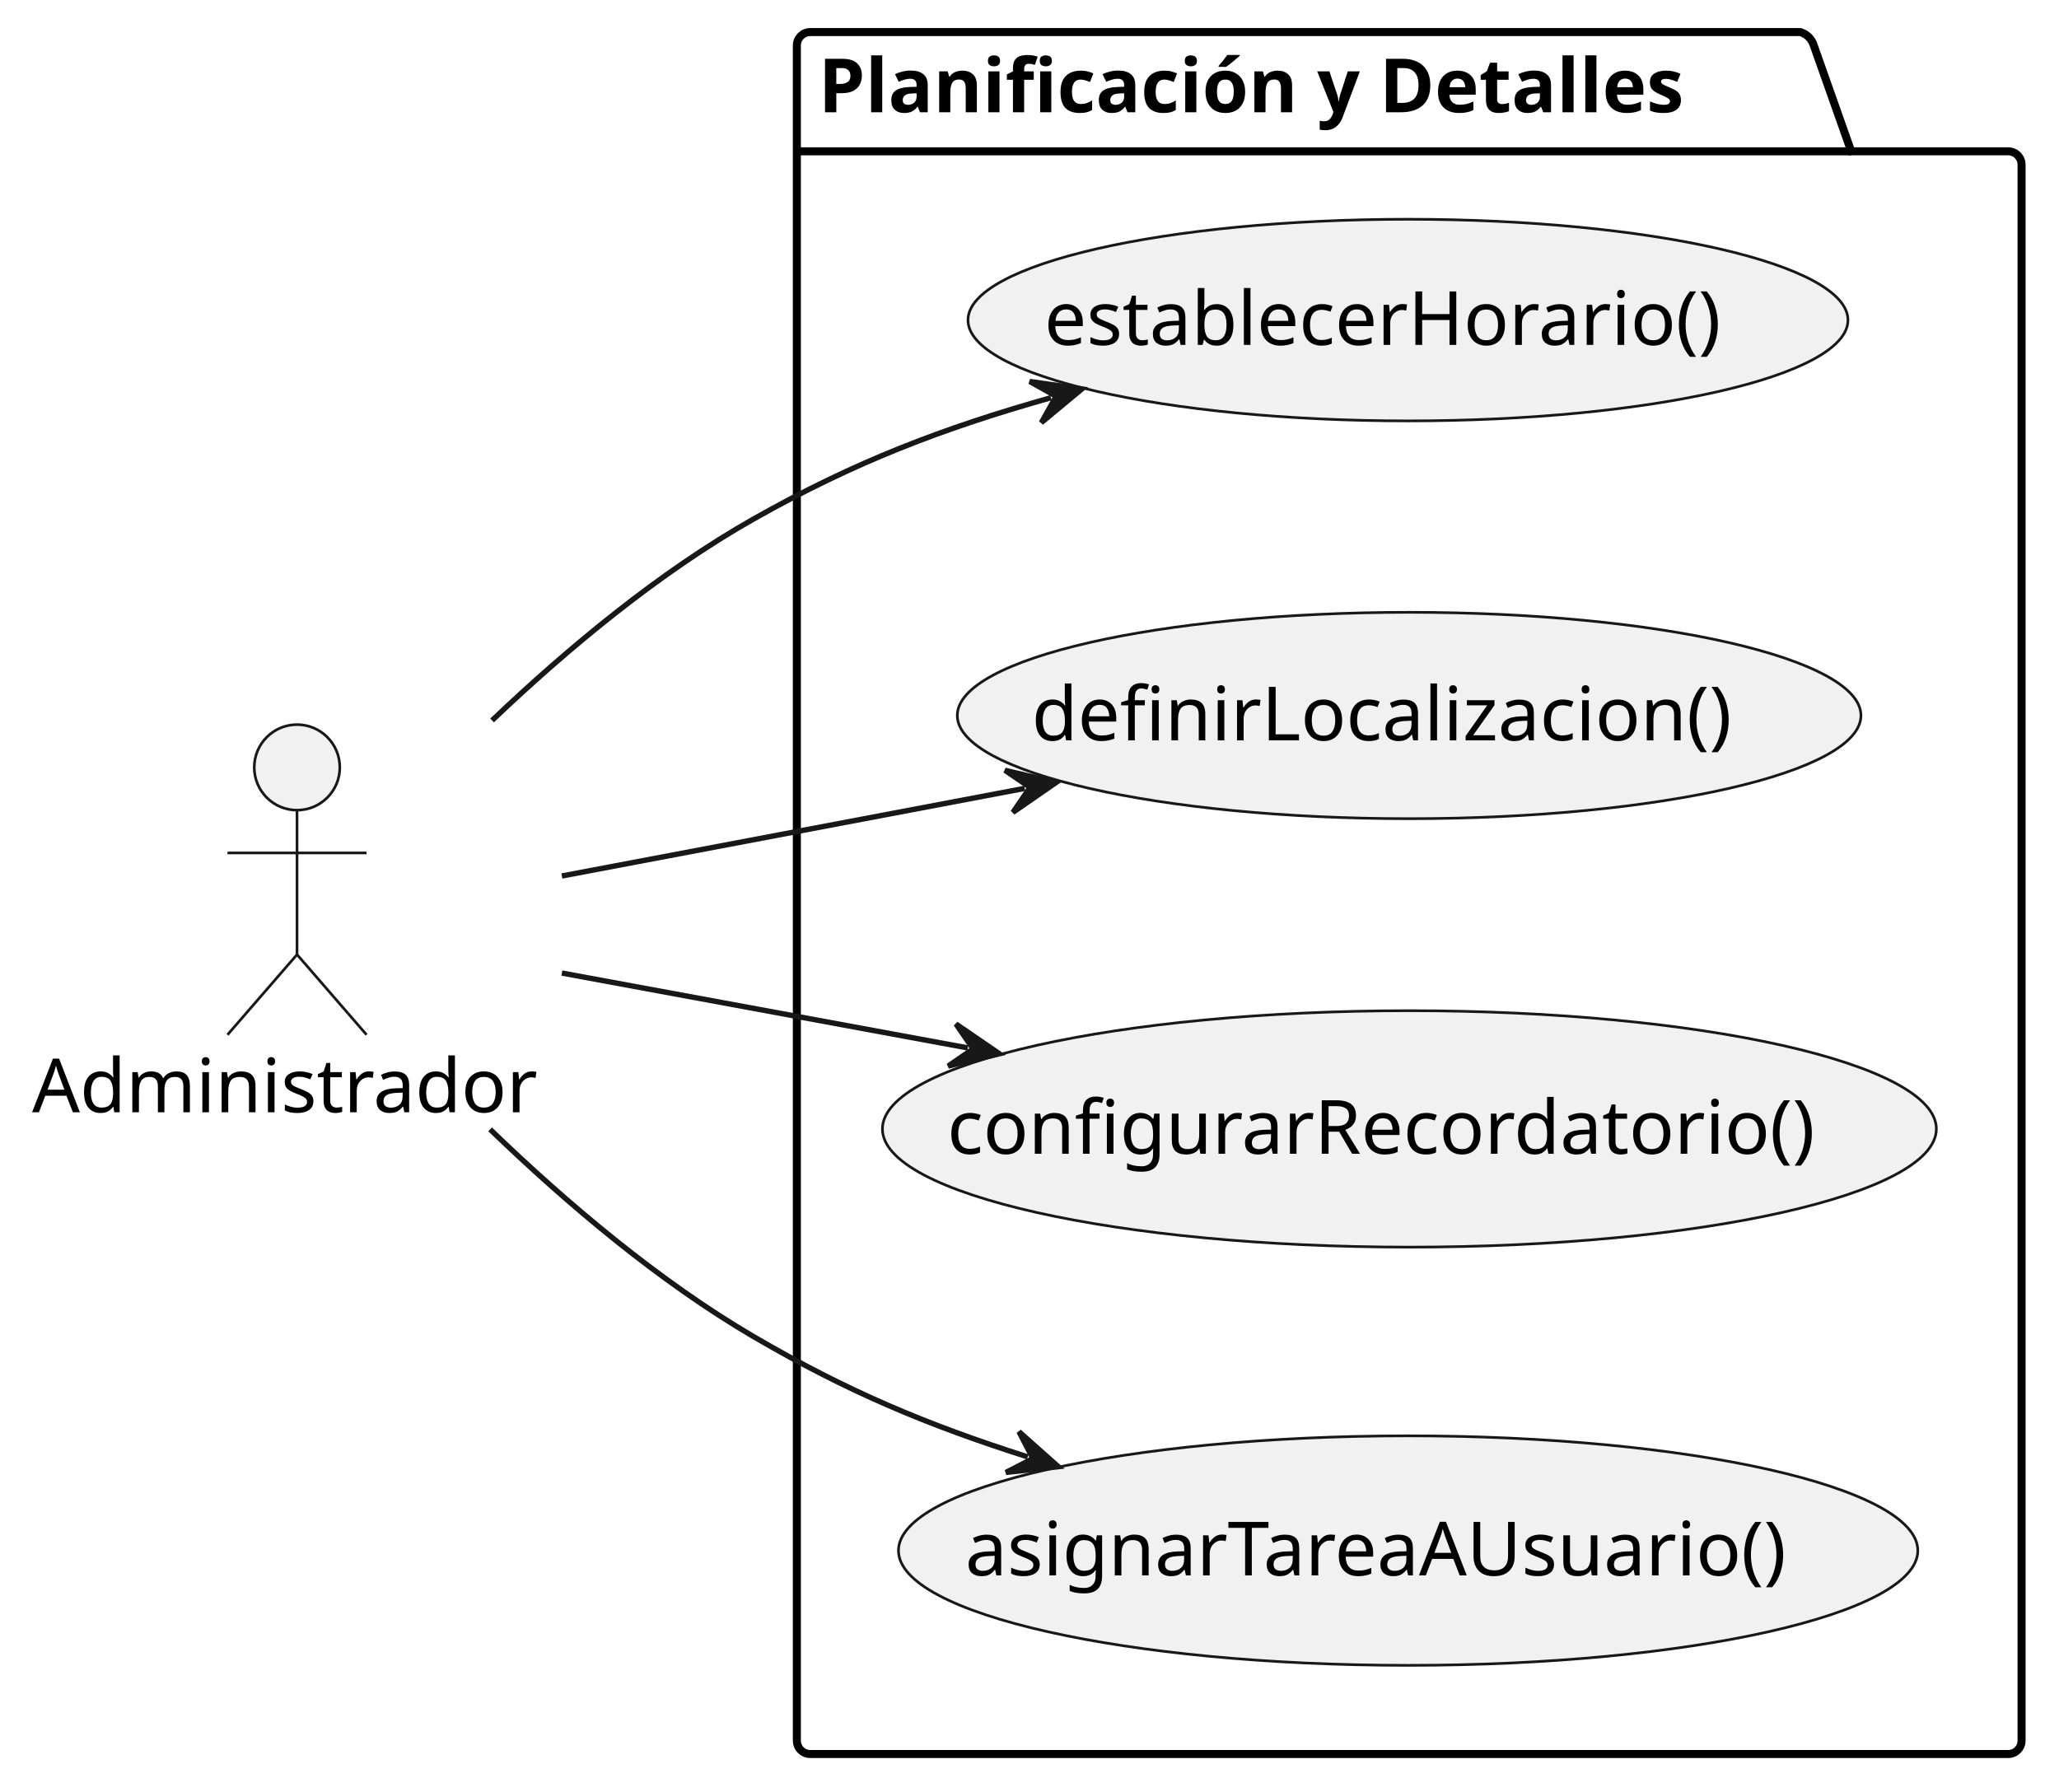
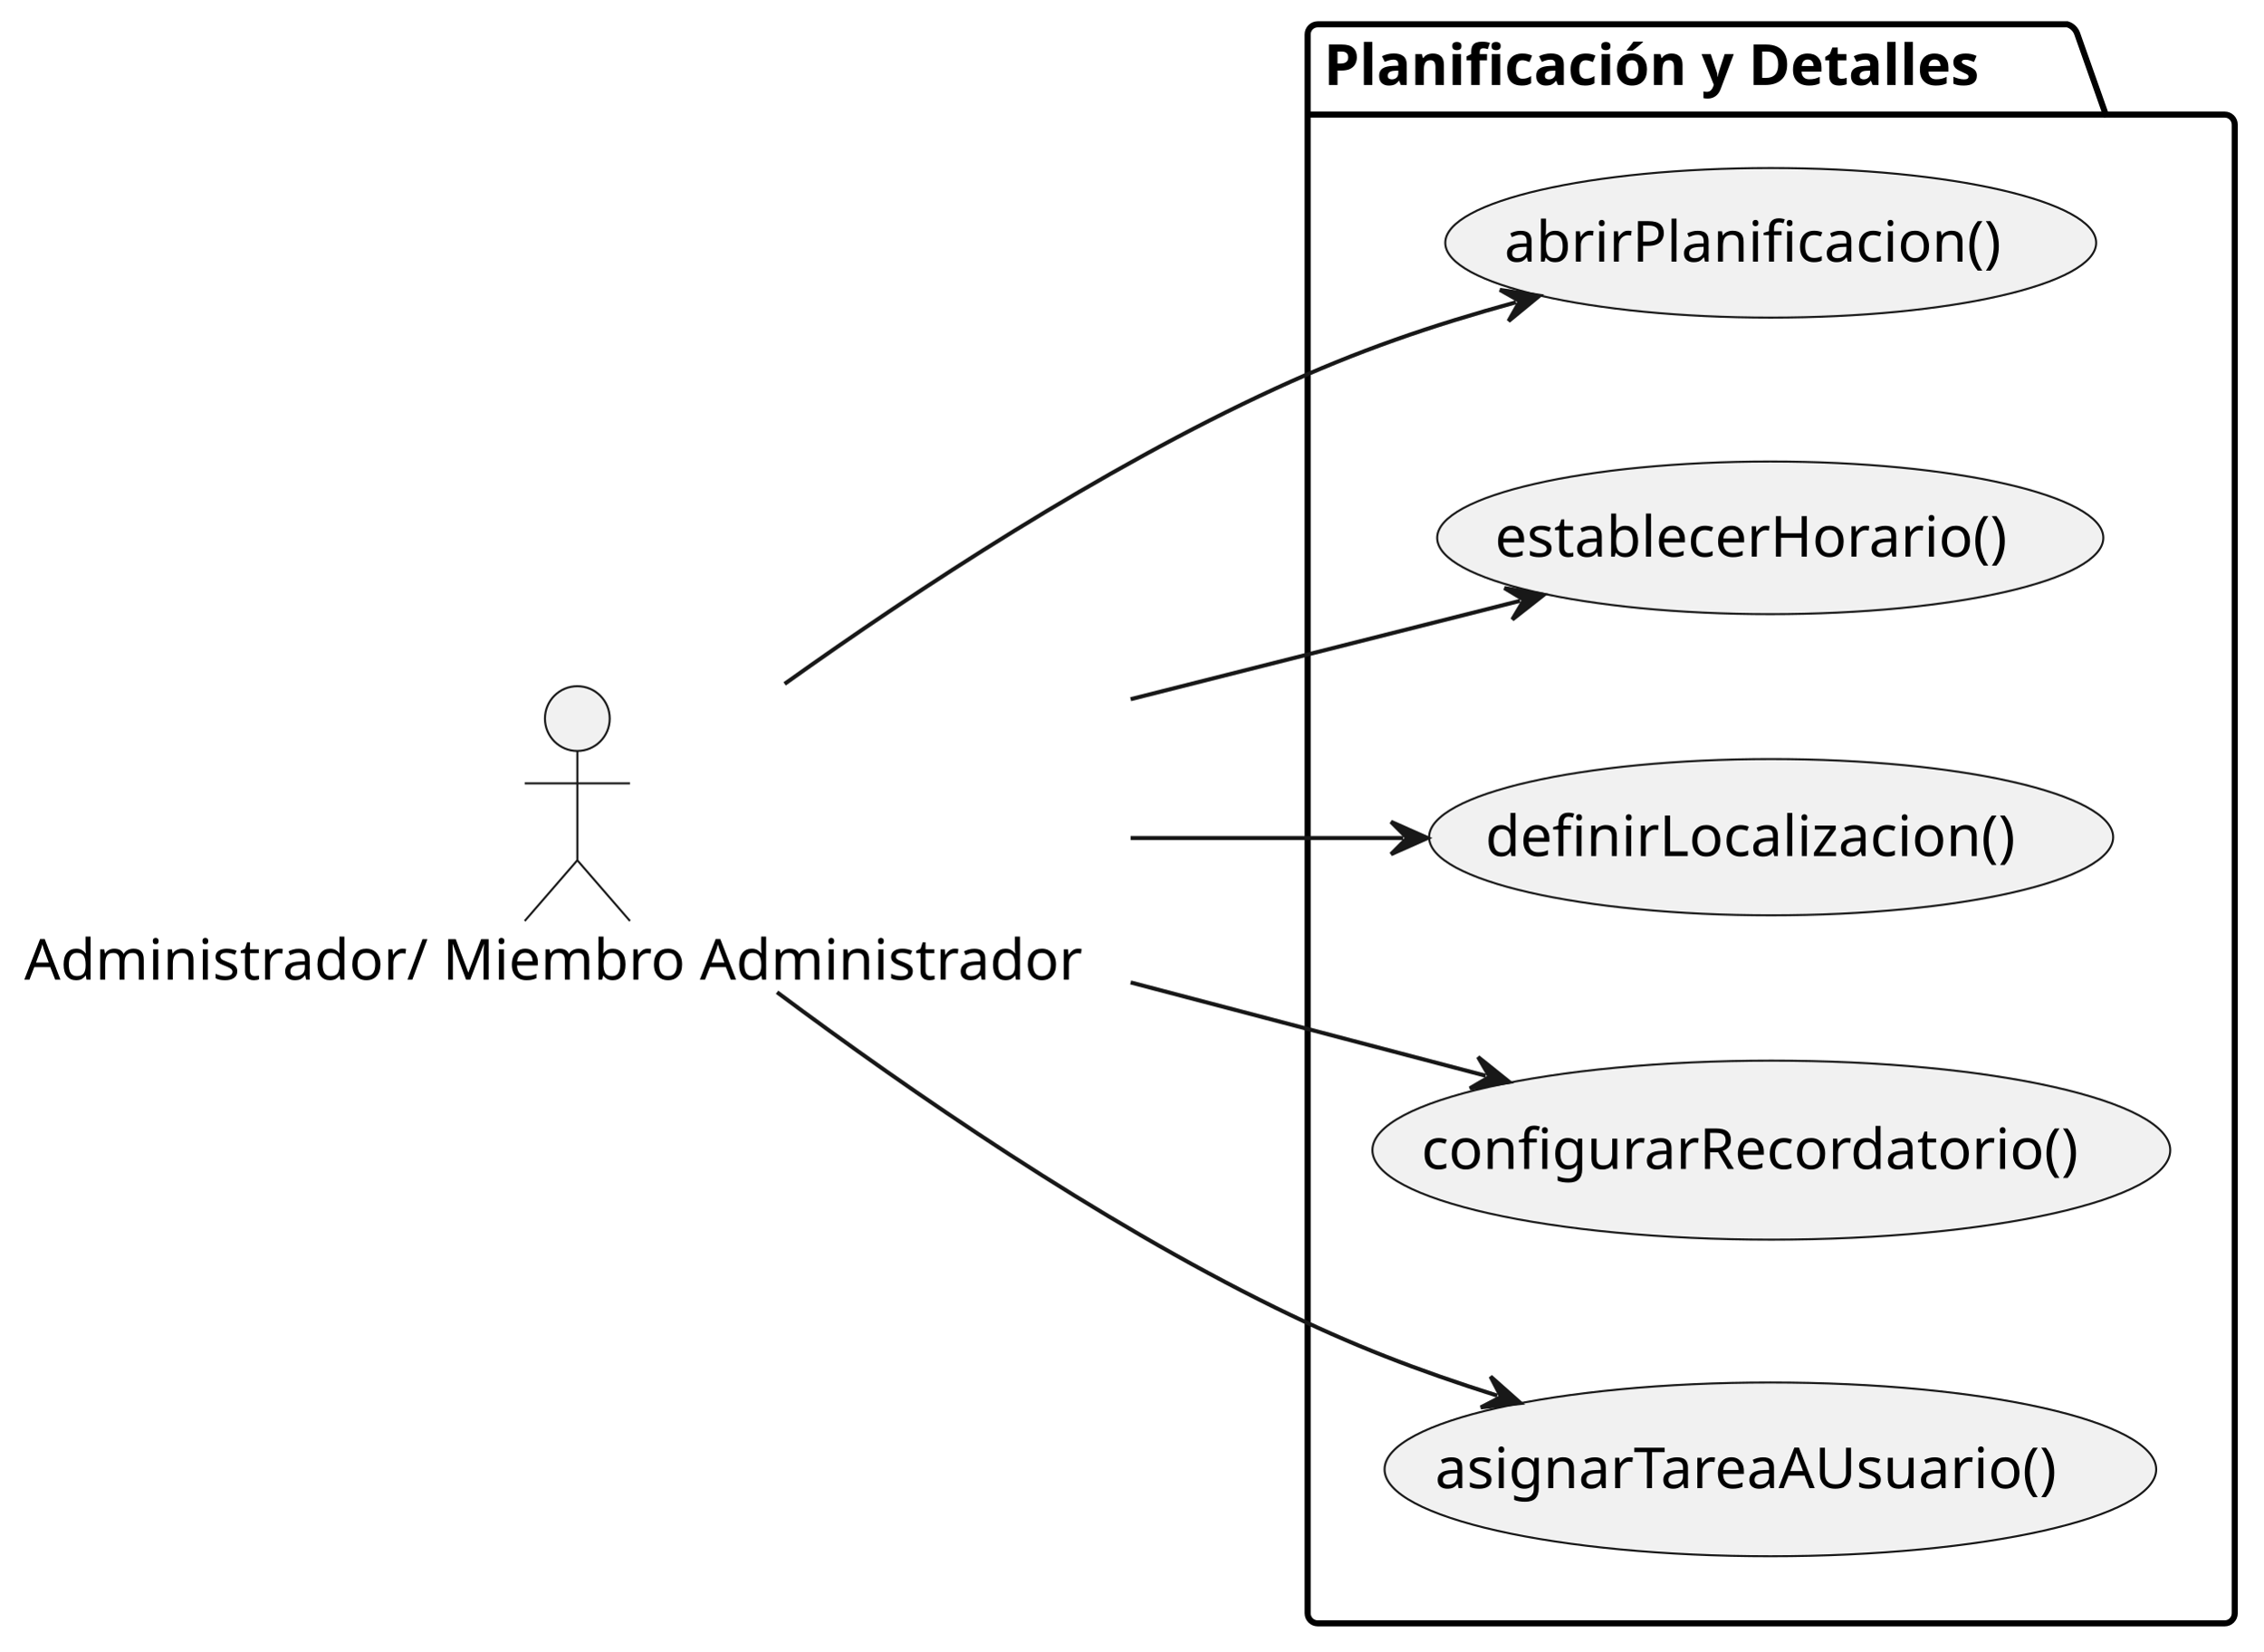
- <svg xmlns="http://www.w3.org/2000/svg" contentStyleType="text/css" data-diagram-type="DESCRIPTION" height="335px" preserveAspectRatio="none" style="width:385px;height:335px;background:#FFFFFF;" version="1.1" viewBox="0 0 385 335" width="385px" zoomAndPan="magnify">
+ <svg xmlns="http://www.w3.org/2000/svg" contentStyleType="text/css" data-diagram-type="DESCRIPTION" height="408px" preserveAspectRatio="none" style="width:559px;height:408px;background:#FFFFFF;" version="1.1" viewBox="0 0 559 408" width="559px" zoomAndPan="magnify">
  <defs />
  <g>
-     <g class="cluster" data-entity="Planificaci.n y Detalles" data-source-line="5" data-uid="ent0003" id="cluster_Planificaci.n y Detalles">
-       <path d="M151.5,6 L336.647,6 A3.75,3.75 0 0 1 339.147,8.5 L346.147,28.297 L375.5,28.297 A2.5,2.5 0 0 1 378,30.797 L378,325.5 A2.5,2.5 0 0 1 375.5,328 L151.5,328 A2.5,2.5 0 0 1 149,325.5 L149,8.5 A2.5,2.5 0 0 1 151.5,6" fill="none" style="stroke:#000000;stroke-width:1.5;" />
-       <line style="stroke:#000000;stroke-width:1.5;" x1="149" x2="346.147" y1="28.297" y2="28.297" />
-       <text fill="#000000" font-family="sans-serif" font-size="14" font-weight="bold" lengthAdjust="spacing" textLength="184.147" x="153" y="20.995">Planificación y Detalles</text>
+     <g class="cluster" data-entity="Planificaci.n y Detalles" data-source-line="4" data-uid="ent0003" id="cluster_Planificaci.n y Detalles">
+       <path d="M325.5,6 L510.647,6 A3.75,3.75 0 0 1 513.146,8.5 L520.146,28.297 L549.5,28.297 A2.5,2.5 0 0 1 552,30.797 L552,398.5 A2.5,2.5 0 0 1 549.5,401 L325.5,401 A2.5,2.5 0 0 1 323,398.5 L323,8.5 A2.5,2.5 0 0 1 325.5,6" fill="none" style="stroke:#000000;stroke-width:1.5;" />
+       <line style="stroke:#000000;stroke-width:1.5;" x1="323" x2="520.146" y1="28.297" y2="28.297" />
+       <text fill="#000000" font-family="sans-serif" font-size="14" font-weight="bold" lengthAdjust="spacing" textLength="184.147" x="327" y="20.995">Planificación y Detalles</text>
    </g>
-     <g class="entity" data-entity="UC_D1" data-source-line="6" data-uid="ent0004" id="entity_UC_D1">
-       <ellipse cx="263.269" cy="59.854" fill="#F1F1F1" rx="82.269" ry="18.854" style="stroke:#181818;stroke-width:0.5;" />
-       <text fill="#000000" font-family="sans-serif" font-size="14" lengthAdjust="spacing" textLength="135.994" x="195.272" y="64.502">establecerHorario()</text>
+     <g class="entity" data-entity="UC_D1" data-source-line="5" data-uid="ent0004" id="entity_UC_D1">
+       <ellipse cx="437.386" cy="59.977" fill="#F1F1F1" rx="80.386" ry="18.477" style="stroke:#181818;stroke-width:0.5;" />
+       <text fill="#000000" font-family="sans-serif" font-size="14" lengthAdjust="spacing" textLength="131.585" x="371.593" y="64.626">abrirPlanificacion()</text>
    </g>
-     <g class="entity" data-entity="UC_D2" data-source-line="7" data-uid="ent0005" id="entity_UC_D2">
-       <ellipse cx="263.484" cy="133.797" fill="#F1F1F1" rx="84.484" ry="19.297" style="stroke:#181818;stroke-width:0.5;" />
-       <text fill="#000000" font-family="sans-serif" font-size="14" lengthAdjust="spacing" textLength="141.135" x="192.917" y="138.445">definirLocalizacion()</text>
+     <g class="entity" data-entity="UC_D2" data-source-line="6" data-uid="ent0005" id="entity_UC_D2">
+       <ellipse cx="437.269" cy="132.854" fill="#F1F1F1" rx="82.269" ry="18.854" style="stroke:#181818;stroke-width:0.5;" />
+       <text fill="#000000" font-family="sans-serif" font-size="14" lengthAdjust="spacing" textLength="135.994" x="369.272" y="137.502">establecerHorario()</text>
    </g>
-     <g class="entity" data-entity="UC_D3" data-source-line="8" data-uid="ent0006" id="entity_UC_D3">
-       <ellipse cx="263.533" cy="211.107" fill="#F1F1F1" rx="98.533" ry="22.107" style="stroke:#181818;stroke-width:0.5;" />
-       <text fill="#000000" font-family="sans-serif" font-size="14" lengthAdjust="spacing" textLength="172.819" x="177.123" y="215.755">configurarRecordatorio()</text>
+     <g class="entity" data-entity="UC_D3" data-source-line="7" data-uid="ent0006" id="entity_UC_D3">
+       <ellipse cx="437.484" cy="206.797" fill="#F1F1F1" rx="84.484" ry="19.297" style="stroke:#181818;stroke-width:0.5;" />
+       <text fill="#000000" font-family="sans-serif" font-size="14" lengthAdjust="spacing" textLength="141.135" x="366.917" y="211.445">definirLocalizacion()</text>
    </g>
-     <g class="entity" data-entity="UC_D4" data-source-line="9" data-uid="ent0007" id="entity_UC_D4">
-       <ellipse cx="263.3" cy="289.96" fill="#F1F1F1" rx="95.3" ry="21.46" style="stroke:#181818;stroke-width:0.5;" />
-       <text fill="#000000" font-family="sans-serif" font-size="14" lengthAdjust="spacing" textLength="165.642" x="180.479" y="294.608">asignarTareaAUsuario()</text>
+     <g class="entity" data-entity="UC_D4" data-source-line="8" data-uid="ent0007" id="entity_UC_D4">
+       <ellipse cx="437.533" cy="284.107" fill="#F1F1F1" rx="98.533" ry="22.107" style="stroke:#181818;stroke-width:0.5;" />
+       <text fill="#000000" font-family="sans-serif" font-size="14" lengthAdjust="spacing" textLength="172.819" x="351.123" y="288.755">configurarRecordatorio()</text>
+     </g>
+     <g class="entity" data-entity="UC_D5" data-source-line="9" data-uid="ent0008" id="entity_UC_D5">
+       <ellipse cx="437.3" cy="362.96" fill="#F1F1F1" rx="95.3" ry="21.46" style="stroke:#181818;stroke-width:0.5;" />
+       <text fill="#000000" font-family="sans-serif" font-size="14" lengthAdjust="spacing" textLength="165.642" x="354.479" y="367.608">asignarTareaAUsuario()</text>
    </g>
    <g class="entity" data-entity="Admin" data-source-line="2" data-uid="ent0002" id="entity_Admin">
-       <ellipse cx="55.54" cy="143.5" fill="#F1F1F1" rx="8" ry="8" style="stroke:#181818;stroke-width:0.5;" />
-       <path d="M55.54,151.5 L55.54,178.5 M42.54,159.5 L68.54,159.5 M55.54,178.5 L42.54,193.5 M55.54,178.5 L68.54,193.5" fill="none" style="stroke:#181818;stroke-width:0.5;" />
-       <text fill="#000000" font-family="sans-serif" font-size="14" lengthAdjust="spacing" textLength="99.08" x="6" y="207.995">Administrador</text>
+       <ellipse cx="142.602" cy="177.5" fill="#F1F1F1" rx="8" ry="8" style="stroke:#181818;stroke-width:0.5;" />
+       <path d="M142.602,185.5 L142.602,212.5 M129.602,193.5 L155.602,193.5 M142.602,212.5 L129.602,227.5 M142.602,212.5 L155.602,227.5" fill="none" style="stroke:#181818;stroke-width:0.5;" />
+       <text fill="#000000" font-family="sans-serif" font-size="14" lengthAdjust="spacing" textLength="273.205" x="6" y="241.995">Administrador/ Miembro Administrador</text>
    </g>
-     <g class="link" data-entity-1="Admin" data-entity-2="UC_D1" data-source-line="13" data-uid="lnk8" id="link_Admin_UC_D1">
-       <path d="M92.01,134.72 C106.17,121.25 123.3,106.99 141,97 C159.82,86.37 176.256,80.09 196.516,74.37" fill="none" id="Admin-to-UC_D1" style="stroke:#181818;stroke-width:1;" />
-       <polygon fill="#181818" points="202.29,72.74,192.542,71.336,197.478,74.099,194.715,79.035,202.29,72.74" style="stroke:#181818;stroke-width:1;" />
+     <g class="link" data-entity-1="Admin" data-entity-2="UC_D1" data-source-line="12" data-uid="lnk9" id="link_Admin_UC_D1">
+       <path d="M193.81,168.93 C226.86,145.35 271.83,115.87 315,96 C335.59,86.53 353.486,80.447 374.456,74.657" fill="none" id="Admin-to-UC_D1" style="stroke:#181818;stroke-width:1;" />
+       <polygon fill="#181818" points="380.24,73.06,370.5,71.6,375.42,74.391,372.629,79.311,380.24,73.06" style="stroke:#181818;stroke-width:1;" />
    </g>
-     <g class="link" data-entity-1="Admin" data-entity-2="UC_D2" data-source-line="14" data-uid="lnk9" id="link_Admin_UC_D2">
-       <path d="M105.06,163.81 C132.65,158.58 161.674,153.085 191.605,147.425" fill="none" id="Admin-to-UC_D2" style="stroke:#181818;stroke-width:1;" />
-       <polygon fill="#181818" points="197.5,146.31,187.913,144.052,192.587,147.239,189.4,151.913,197.5,146.31" style="stroke:#181818;stroke-width:1;" />
+     <g class="link" data-entity-1="Admin" data-entity-2="UC_D2" data-source-line="13" data-uid="lnk10" id="link_Admin_UC_D2">
+       <path d="M279.28,172.71 C315.35,163.6 346.482,155.728 375.492,148.408" fill="none" id="Admin-to-UC_D2" style="stroke:#181818;stroke-width:1;" />
+       <polygon fill="#181818" points="381.31,146.94,371.605,145.263,376.462,148.163,373.562,153.02,381.31,146.94" style="stroke:#181818;stroke-width:1;" />
    </g>
-     <g class="link" data-entity-1="Admin" data-entity-2="UC_D3" data-source-line="15" data-uid="lnk10" id="link_Admin_UC_D3">
-       <path d="M105.06,181.96 C129.44,186.46 153.639,190.922 180.97,195.962" fill="none" id="Admin-to-UC_D3" style="stroke:#181818;stroke-width:1;" />
-       <polygon fill="#181818" points="186.87,197.05,178.745,191.484,181.953,196.143,177.294,199.351,186.87,197.05" style="stroke:#181818;stroke-width:1;" />
+     <g class="link" data-entity-1="Admin" data-entity-2="UC_D3" data-source-line="14" data-uid="lnk11" id="link_Admin_UC_D3">
+       <path d="M279.28,207 C304.28,207 323.7,207 346.6,207" fill="none" id="Admin-to-UC_D3" style="stroke:#181818;stroke-width:1;" />
+       <polygon fill="#181818" points="352.6,207,343.6,203,347.6,207,343.6,211,352.6,207" style="stroke:#181818;stroke-width:1;" />
    </g>
-     <g class="link" data-entity-1="Admin" data-entity-2="UC_D4" data-source-line="16" data-uid="lnk11" id="link_Admin_UC_D4">
-       <path d="M91.64,211.19 C105.89,224.93 123.18,239.59 141,250 C158.45,260.19 173.134,266.365 192.174,272.445" fill="none" id="Admin-to-UC_D4" style="stroke:#181818;stroke-width:1;" />
-       <polygon fill="#181818" points="197.89,274.27,190.533,267.722,193.127,272.749,188.1,275.343,197.89,274.27" style="stroke:#181818;stroke-width:1;" />
+     <g class="link" data-entity-1="Admin" data-entity-2="UC_D4" data-source-line="15" data-uid="lnk12" id="link_Admin_UC_D4">
+       <path d="M279.28,242.68 C311.91,251.26 339.457,258.494 366.987,265.734" fill="none" id="Admin-to-UC_D4" style="stroke:#181818;stroke-width:1;" />
+       <polygon fill="#181818" points="372.79,267.26,365.103,261.103,367.954,265.988,363.069,268.839,372.79,267.26" style="stroke:#181818;stroke-width:1;" />
+     </g>
+     <g class="link" data-entity-1="Admin" data-entity-2="UC_D5" data-source-line="16" data-uid="lnk13" id="link_Admin_UC_D5">
+       <path d="M191.93,245.1 C225.12,269.83 270.96,301.38 315,323 C334.04,332.35 350.061,338.474 369.841,344.754" fill="none" id="Admin-to-UC_D5" style="stroke:#181818;stroke-width:1;" />
+       <polygon fill="#181818" points="375.56,346.57,368.192,340.034,370.794,345.057,365.772,347.659,375.56,346.57" style="stroke:#181818;stroke-width:1;" />
    </g>
  </g>
</svg>
